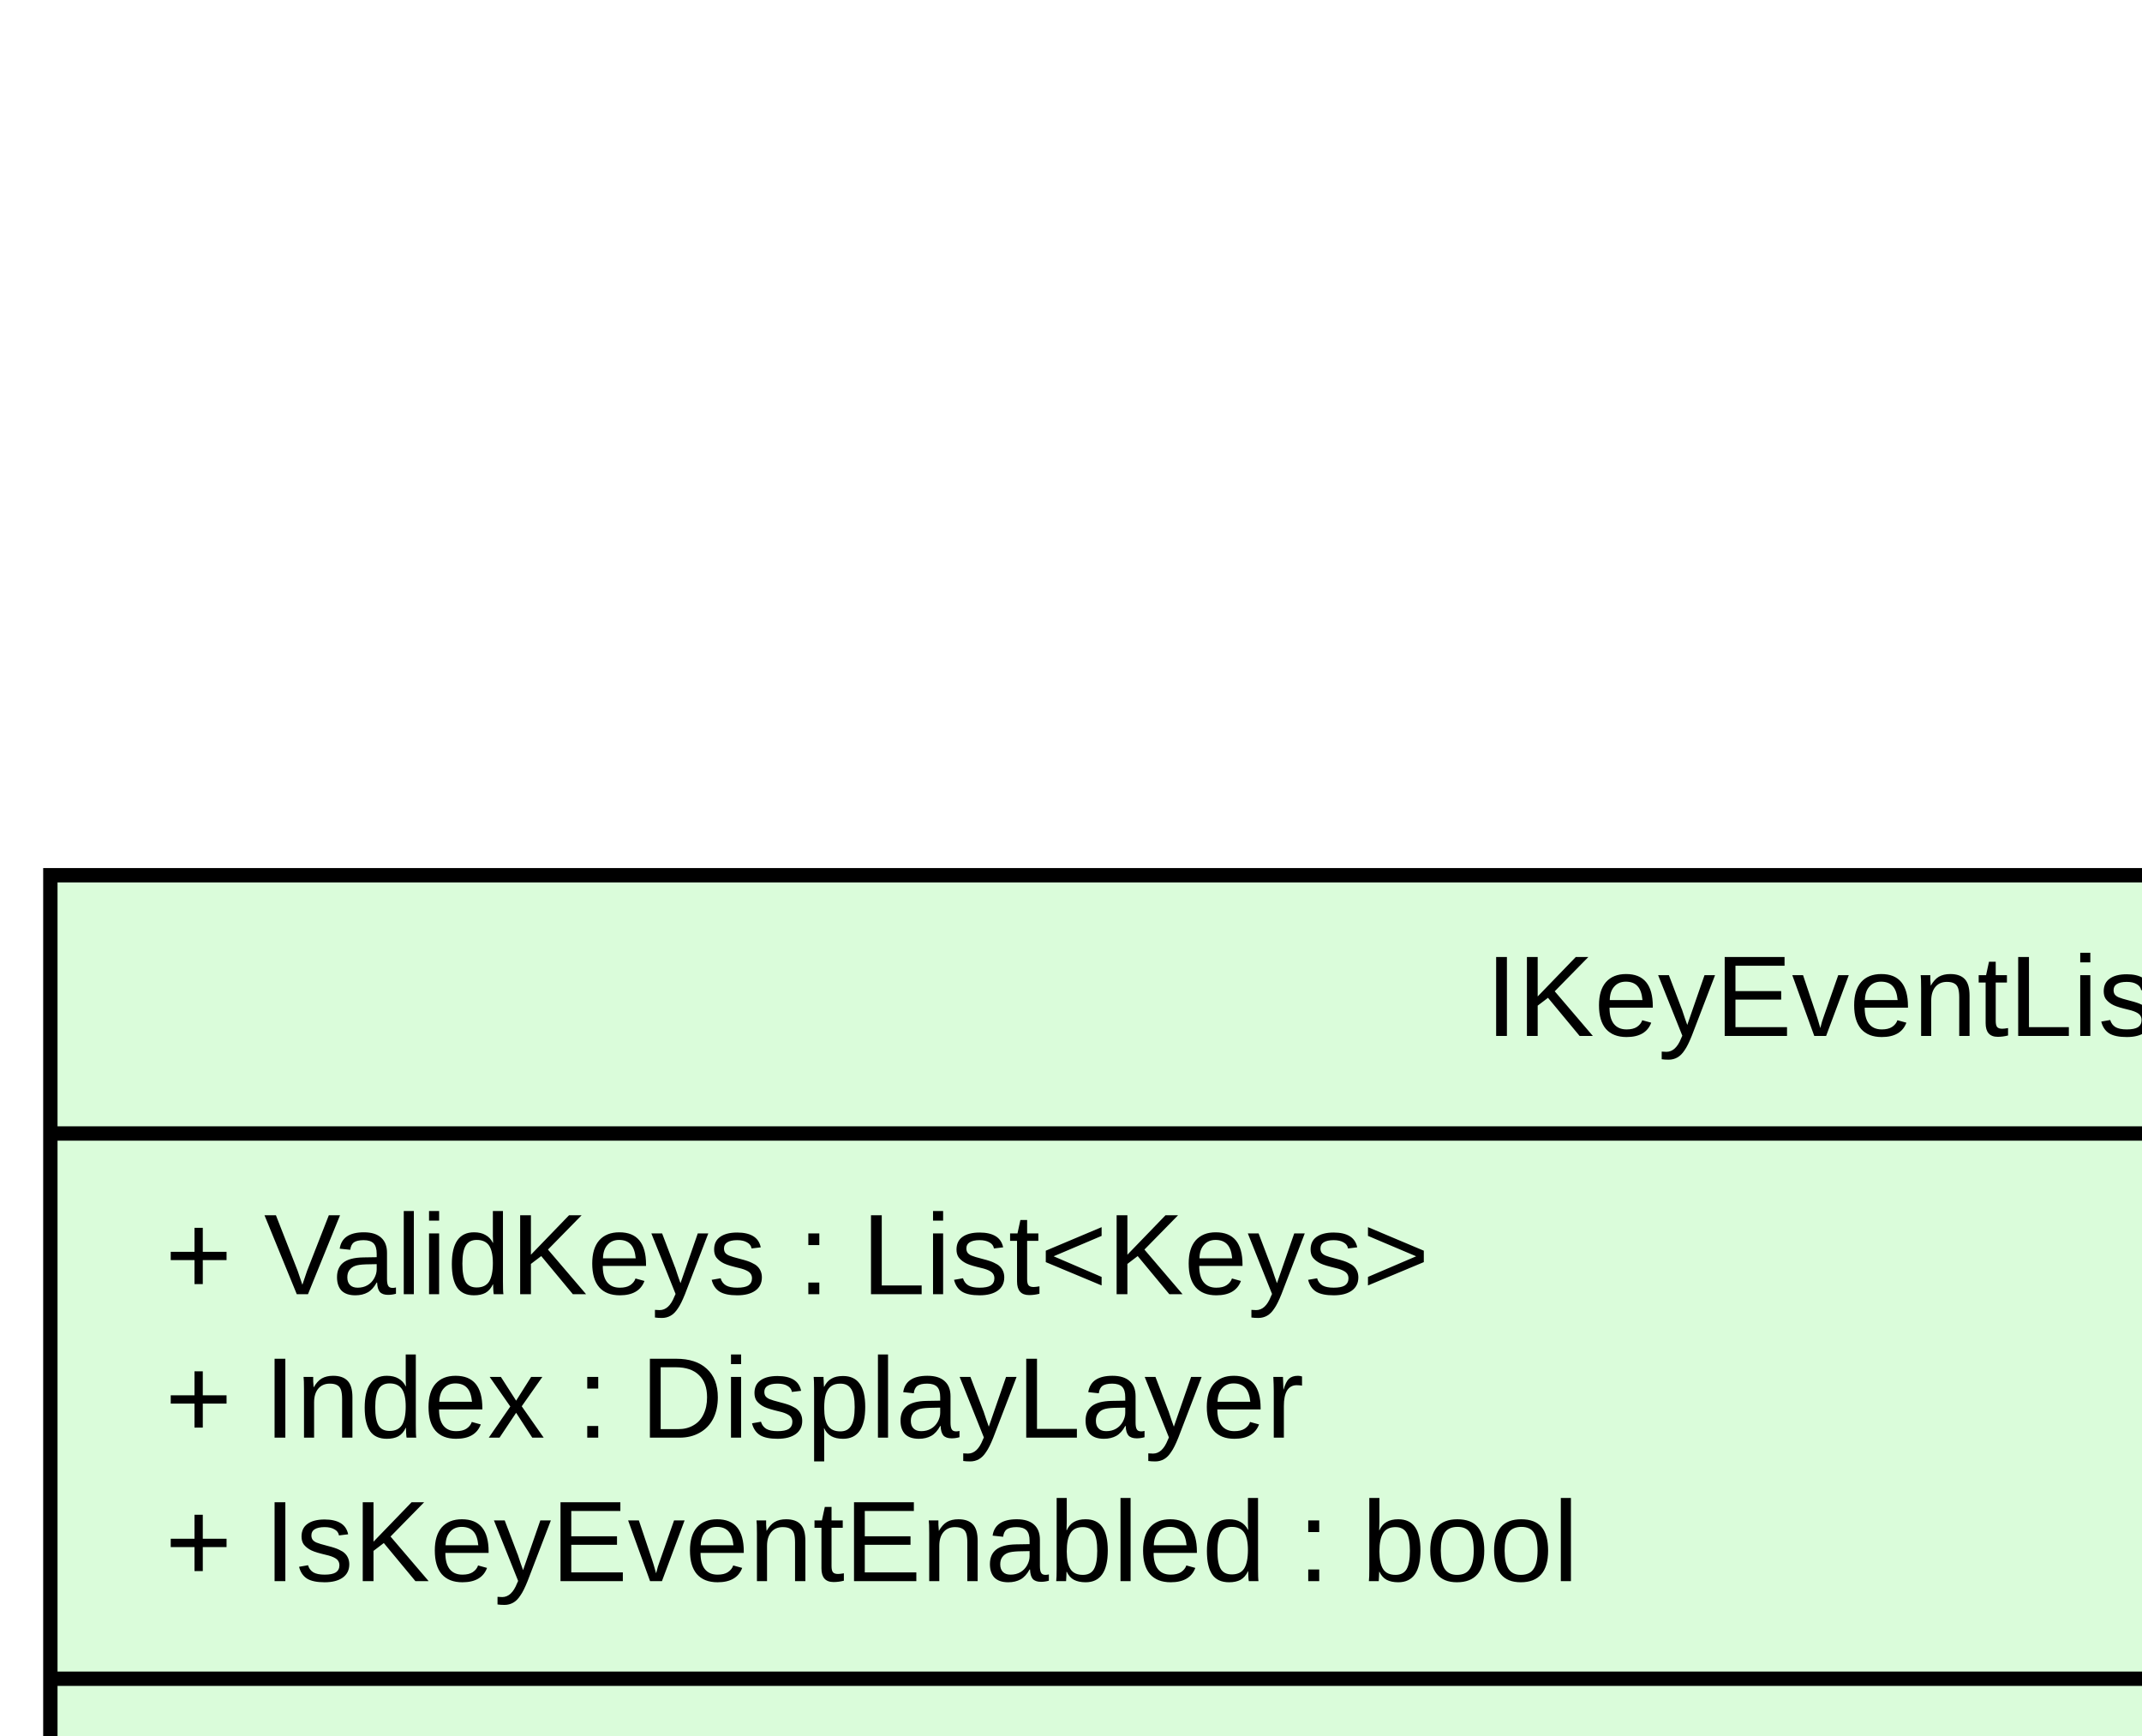
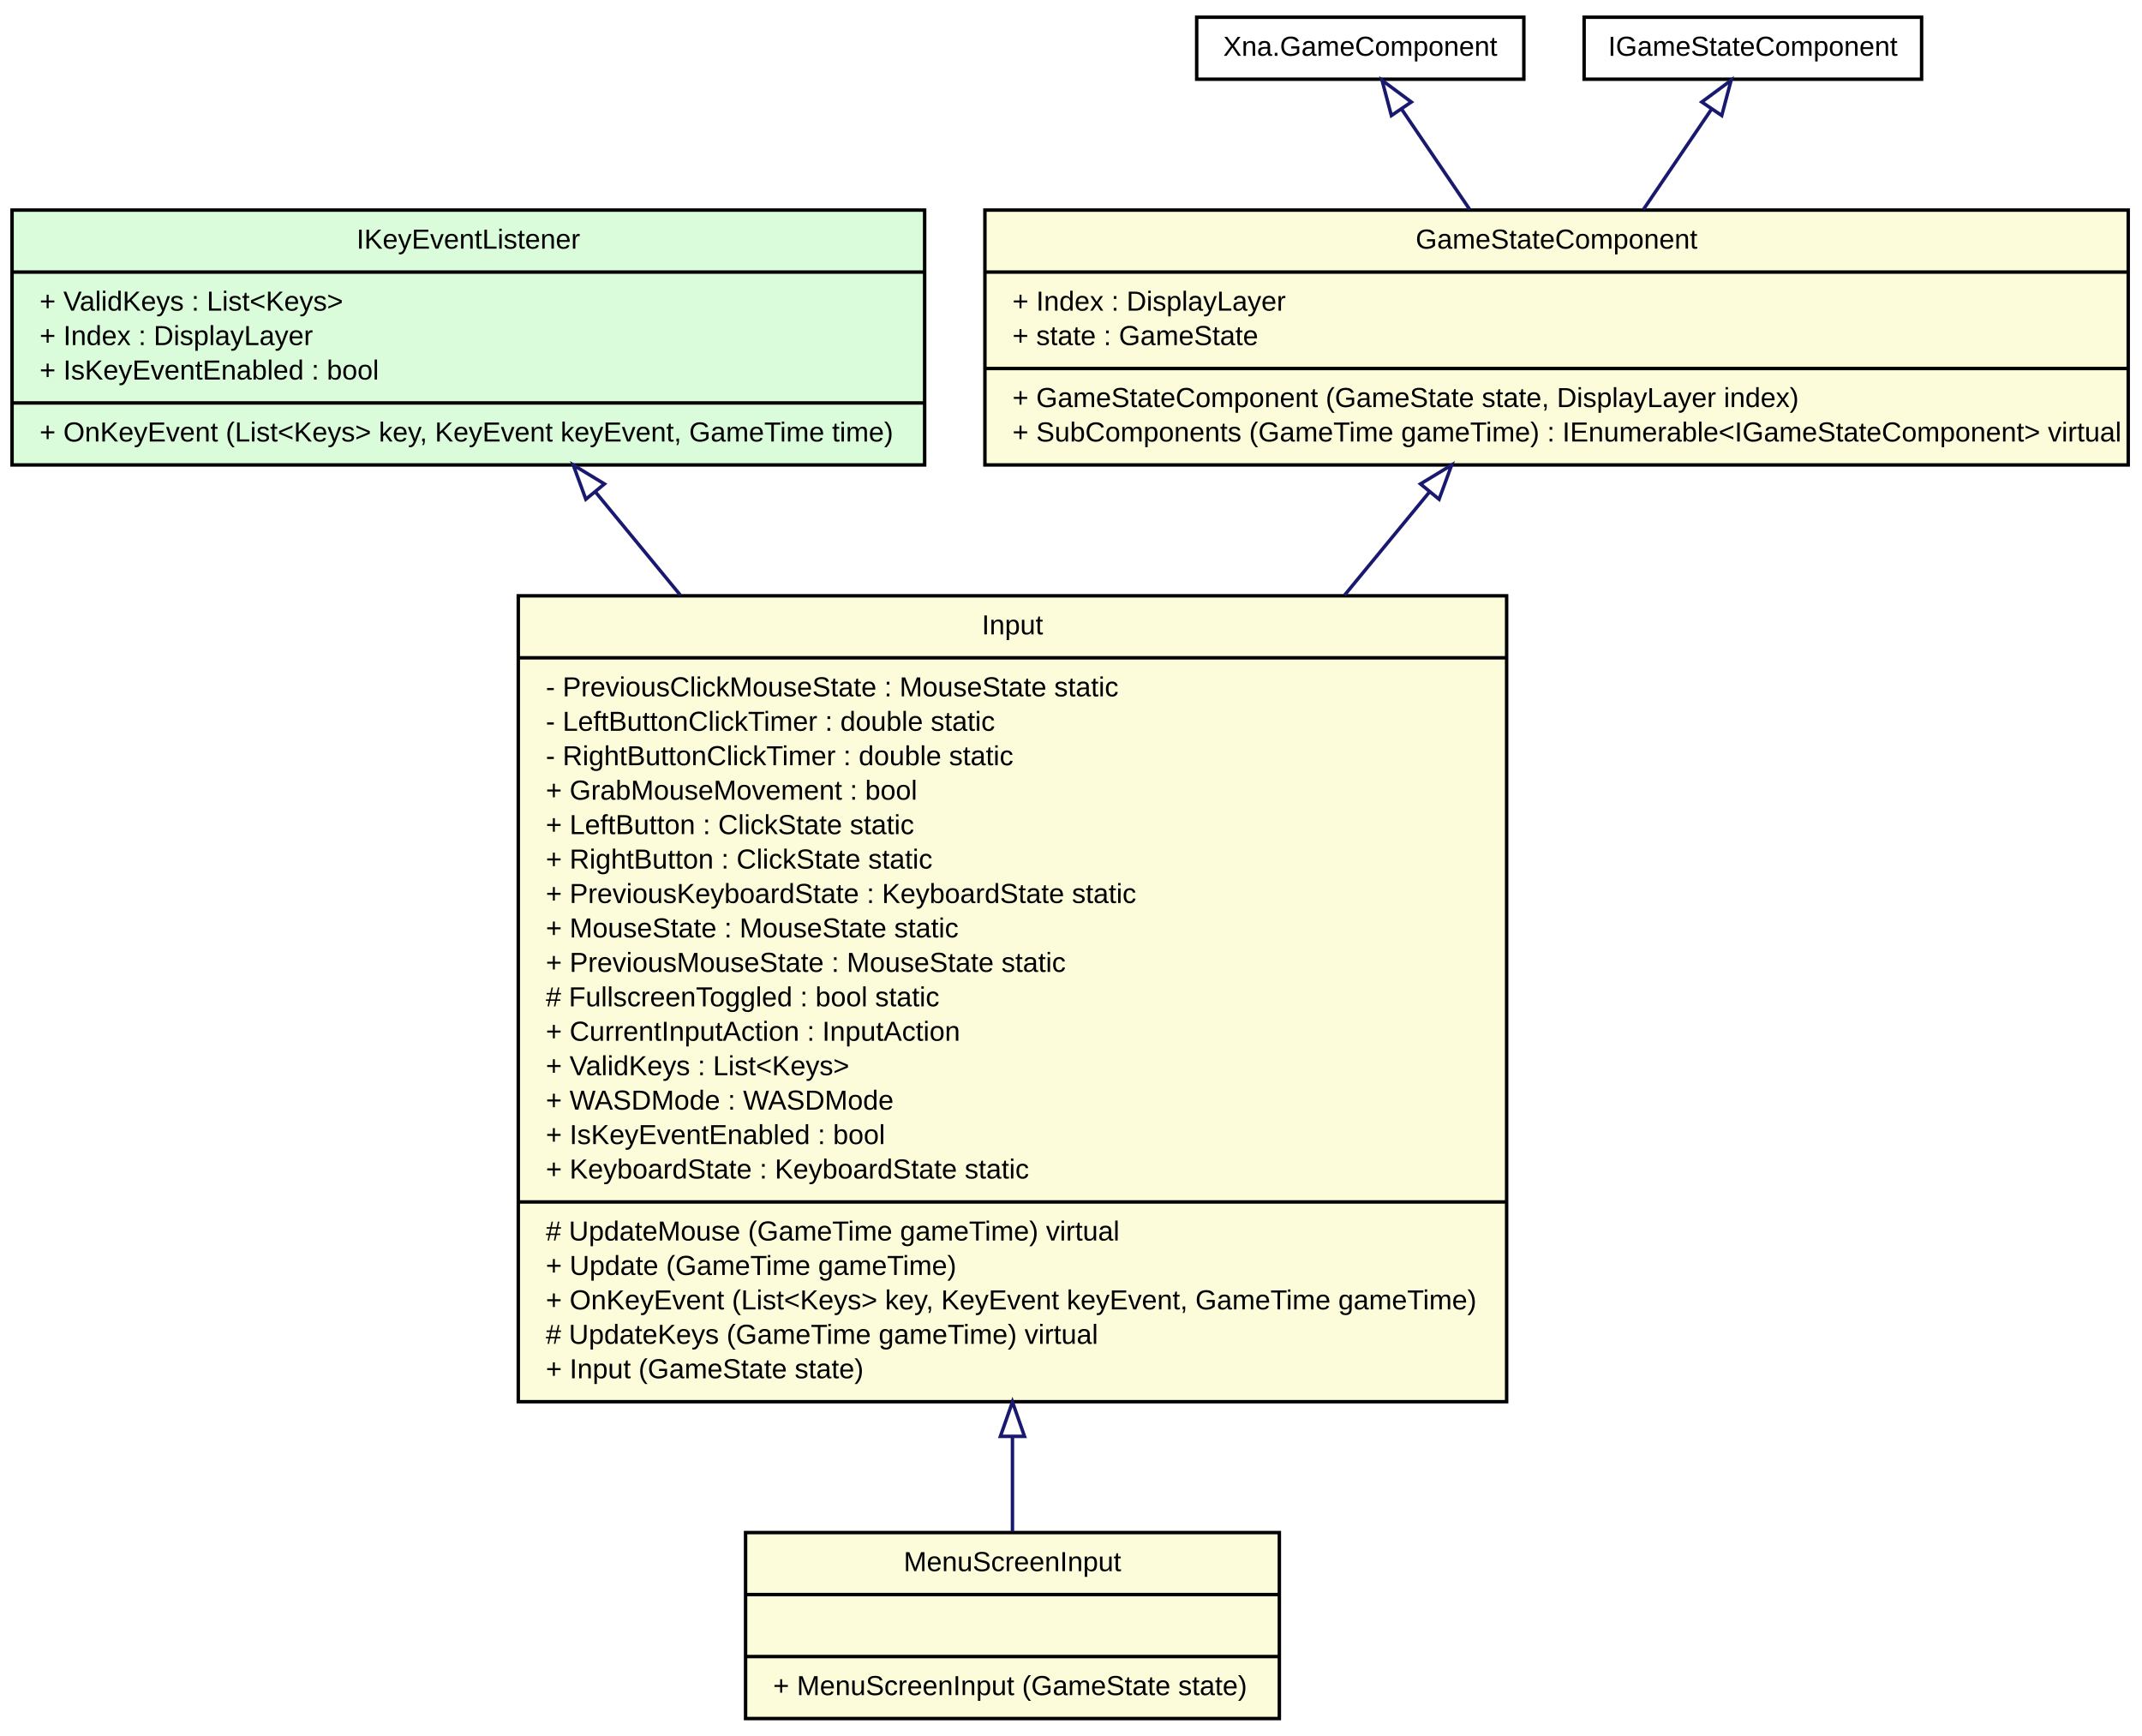
- <svg xmlns="http://www.w3.org/2000/svg" width="2592pt" height="2100pt" viewBox="0.00 0.00 622.00 504.00">
-   <g id="graph1" class="graph" transform="scale(4.16667 4.16667) rotate(0) translate(4 500)">
+ <svg xmlns="http://www.w3.org/2000/svg" width="622pt" height="504pt" viewBox="0.00 0.00 622.00 504.00">
+   <g id="graph1" class="graph" transform="scale(1 1) rotate(0) translate(4 500)">
    <polygon fill="white" stroke="white" points="-4,5 -4,-500 619,-500 619,5 -4,5" />
    <g id="node1" class="node">
      <polygon fill="#fcfcda" stroke="black" points="146.5,-93 146.5,-327 433.5,-327 433.5,-93 146.5,-93" />
      <text text-anchor="middle" x="290" y="-315.8" font-family="Arial" font-size="8.00">Input</text>
      <polyline fill="none" stroke="black" points="146.5,-309 433.5,-309 " />
      <text text-anchor="start" x="154.5" y="-297.8" font-family="Arial" font-size="8.00">- PreviousClickMouseState : MouseState static</text>
      <text text-anchor="start" x="154.5" y="-287.8" font-family="Arial" font-size="8.00">- LeftButtonClickTimer : double static</text>
      <text text-anchor="start" x="154.5" y="-277.8" font-family="Arial" font-size="8.00">- RightButtonClickTimer : double static</text>
      <text text-anchor="start" x="154.5" y="-267.8" font-family="Arial" font-size="8.00">+ GrabMouseMovement : bool</text>
      <text text-anchor="start" x="154.5" y="-257.8" font-family="Arial" font-size="8.00">+ LeftButton : ClickState static</text>
      <text text-anchor="start" x="154.5" y="-247.8" font-family="Arial" font-size="8.00">+ RightButton : ClickState static</text>
      <text text-anchor="start" x="154.5" y="-237.8" font-family="Arial" font-size="8.00">+ PreviousKeyboardState : KeyboardState static</text>
      <text text-anchor="start" x="154.5" y="-227.8" font-family="Arial" font-size="8.00">+ MouseState : MouseState static</text>
      <text text-anchor="start" x="154.5" y="-217.8" font-family="Arial" font-size="8.00">+ PreviousMouseState : MouseState static</text>
      <text text-anchor="start" x="154.5" y="-207.8" font-family="Arial" font-size="8.00"># FullscreenToggled : bool static</text>
      <text text-anchor="start" x="154.5" y="-197.8" font-family="Arial" font-size="8.00">+ CurrentInputAction : InputAction</text>
      <text text-anchor="start" x="154.5" y="-187.8" font-family="Arial" font-size="8.00">+ ValidKeys : List&lt;Keys&gt;</text>
      <text text-anchor="start" x="154.5" y="-177.8" font-family="Arial" font-size="8.00">+ WASDMode : WASDMode</text>
      <text text-anchor="start" x="154.5" y="-167.8" font-family="Arial" font-size="8.00">+ IsKeyEventEnabled : bool</text>
      <text text-anchor="start" x="154.5" y="-157.8" font-family="Arial" font-size="8.00">+ KeyboardState : KeyboardState static</text>
      <polyline fill="none" stroke="black" points="146.5,-151 433.5,-151 " />
      <text text-anchor="start" x="154.5" y="-139.8" font-family="Arial" font-size="8.00"># UpdateMouse (GameTime gameTime) virtual</text>
      <text text-anchor="start" x="154.5" y="-129.8" font-family="Arial" font-size="8.00">+ Update (GameTime gameTime)</text>
      <text text-anchor="start" x="154.5" y="-119.8" font-family="Arial" font-size="8.00">+ OnKeyEvent (List&lt;Keys&gt; key, KeyEvent keyEvent, GameTime gameTime)</text>
      <text text-anchor="start" x="154.5" y="-109.8" font-family="Arial" font-size="8.00"># UpdateKeys (GameTime gameTime) virtual</text>
      <text text-anchor="start" x="154.5" y="-99.8" font-family="Arial" font-size="8.00">+ Input (GameState state)</text>
    </g>
    <g id="node4" class="node">
      <polygon fill="#fcfcda" stroke="black" points="212.5,-1 212.5,-55 367.5,-55 367.5,-1 212.5,-1" />
      <text text-anchor="middle" x="290" y="-43.8" font-family="Arial" font-size="8.00">MenuScreenInput</text>
      <polyline fill="none" stroke="black" points="212.5,-37 367.5,-37 " />
      <text text-anchor="middle" x="290" y="-25.8" font-family="Arial" font-size="8.00"> </text>
      <polyline fill="none" stroke="black" points="212.5,-19 367.5,-19 " />
      <text text-anchor="start" x="220.5" y="-7.8" font-family="Arial" font-size="8.00">+ MenuScreenInput (GameState state)</text>
    </g>
    <g id="edge10" class="edge">
      <path fill="none" stroke="midnightblue" d="M290,-82.671C290,-72.62 290,-63.276 290,-55.259" />
      <polygon fill="none" stroke="midnightblue" points="286.5,-82.935 290,-92.935 293.5,-82.935 286.5,-82.935" />
    </g>
    <g id="node2" class="node">
      <polygon fill="#dafcda" stroke="black" points="-0.5,-365 -0.5,-439 264.5,-439 264.5,-365 -0.5,-365" />
      <text text-anchor="middle" x="132" y="-427.8" font-family="Arial" font-size="8.00">IKeyEventListener</text>
      <polyline fill="none" stroke="black" points="-0.5,-421 264.5,-421 " />
      <text text-anchor="start" x="7.5" y="-409.8" font-family="Arial" font-size="8.00">+ ValidKeys : List&lt;Keys&gt;</text>
      <text text-anchor="start" x="7.5" y="-399.8" font-family="Arial" font-size="8.00">+ Index : DisplayLayer</text>
      <text text-anchor="start" x="7.5" y="-389.8" font-family="Arial" font-size="8.00">+ IsKeyEventEnabled : bool</text>
      <polyline fill="none" stroke="black" points="-0.5,-383 264.5,-383 " />
      <text text-anchor="start" x="7.5" y="-371.8" font-family="Arial" font-size="8.00">+ OnKeyEvent (List&lt;Keys&gt; key, KeyEvent keyEvent, GameTime time)</text>
    </g>
    <g id="edge4" class="edge">
      <path fill="none" stroke="midnightblue" d="M168.953,-357.095C176.566,-347.844 184.913,-337.701 193.553,-327.201" />
      <polygon fill="none" stroke="midnightblue" points="166.116,-355.035 162.464,-364.98 171.521,-359.483 166.116,-355.035" />
    </g>
    <g id="node3" class="node">
      <polygon fill="#fcfcda" stroke="black" points="282,-365 282,-439 614,-439 614,-365 282,-365" />
      <text text-anchor="middle" x="448" y="-427.8" font-family="Arial" font-size="8.00">GameStateComponent</text>
      <polyline fill="none" stroke="black" points="282,-421 614,-421 " />
      <text text-anchor="start" x="290" y="-409.8" font-family="Arial" font-size="8.00">+ Index : DisplayLayer</text>
      <text text-anchor="start" x="290" y="-399.8" font-family="Arial" font-size="8.00">+ state : GameState</text>
      <polyline fill="none" stroke="black" points="282,-393 614,-393 " />
      <text text-anchor="start" x="290" y="-381.8" font-family="Arial" font-size="8.00">+ GameStateComponent (GameState state, DisplayLayer index)</text>
      <text text-anchor="start" x="290" y="-371.8" font-family="Arial" font-size="8.00">+ SubComponents (GameTime gameTime) : IEnumerable&lt;IGameStateComponent&gt; virtual</text>
    </g>
    <g id="edge2" class="edge">
      <path fill="none" stroke="midnightblue" d="M411.047,-357.095C403.434,-347.844 395.087,-337.701 386.447,-327.201" />
      <polygon fill="none" stroke="midnightblue" points="408.479,-359.483 417.536,-364.98 413.884,-355.035 408.479,-359.483" />
    </g>
    <g id="node5" class="node">
      <polygon fill="#ffffff" stroke="black" points="343.5,-477 343.5,-495 438.5,-495 438.5,-477 343.5,-477" />
      <text text-anchor="middle" x="391" y="-483.8" font-family="Arial" font-size="8.00">Xna.GameComponent</text>
    </g>
    <g id="edge6" class="edge">
      <path fill="none" stroke="midnightblue" d="M402.96,-468.375C408.731,-459.87 415.887,-449.325 422.782,-439.163" />
      <polygon fill="none" stroke="midnightblue" points="400.037,-466.45 397.318,-476.69 405.829,-470.38 400.037,-466.45" />
    </g>
    <g id="node6" class="node">
      <polygon fill="#ffffff" stroke="black" points="456,-477 456,-495 554,-495 554,-477 456,-477" />
      <text text-anchor="middle" x="505" y="-483.8" font-family="Arial" font-size="8.00">IGameStateComponent</text>
    </g>
    <g id="edge8" class="edge">
      <path fill="none" stroke="midnightblue" d="M493.04,-468.375C487.269,-459.87 480.113,-449.325 473.218,-439.163" />
      <polygon fill="none" stroke="midnightblue" points="490.171,-470.38 498.682,-476.69 495.963,-466.45 490.171,-470.38" />
    </g>
  </g>
</svg>
